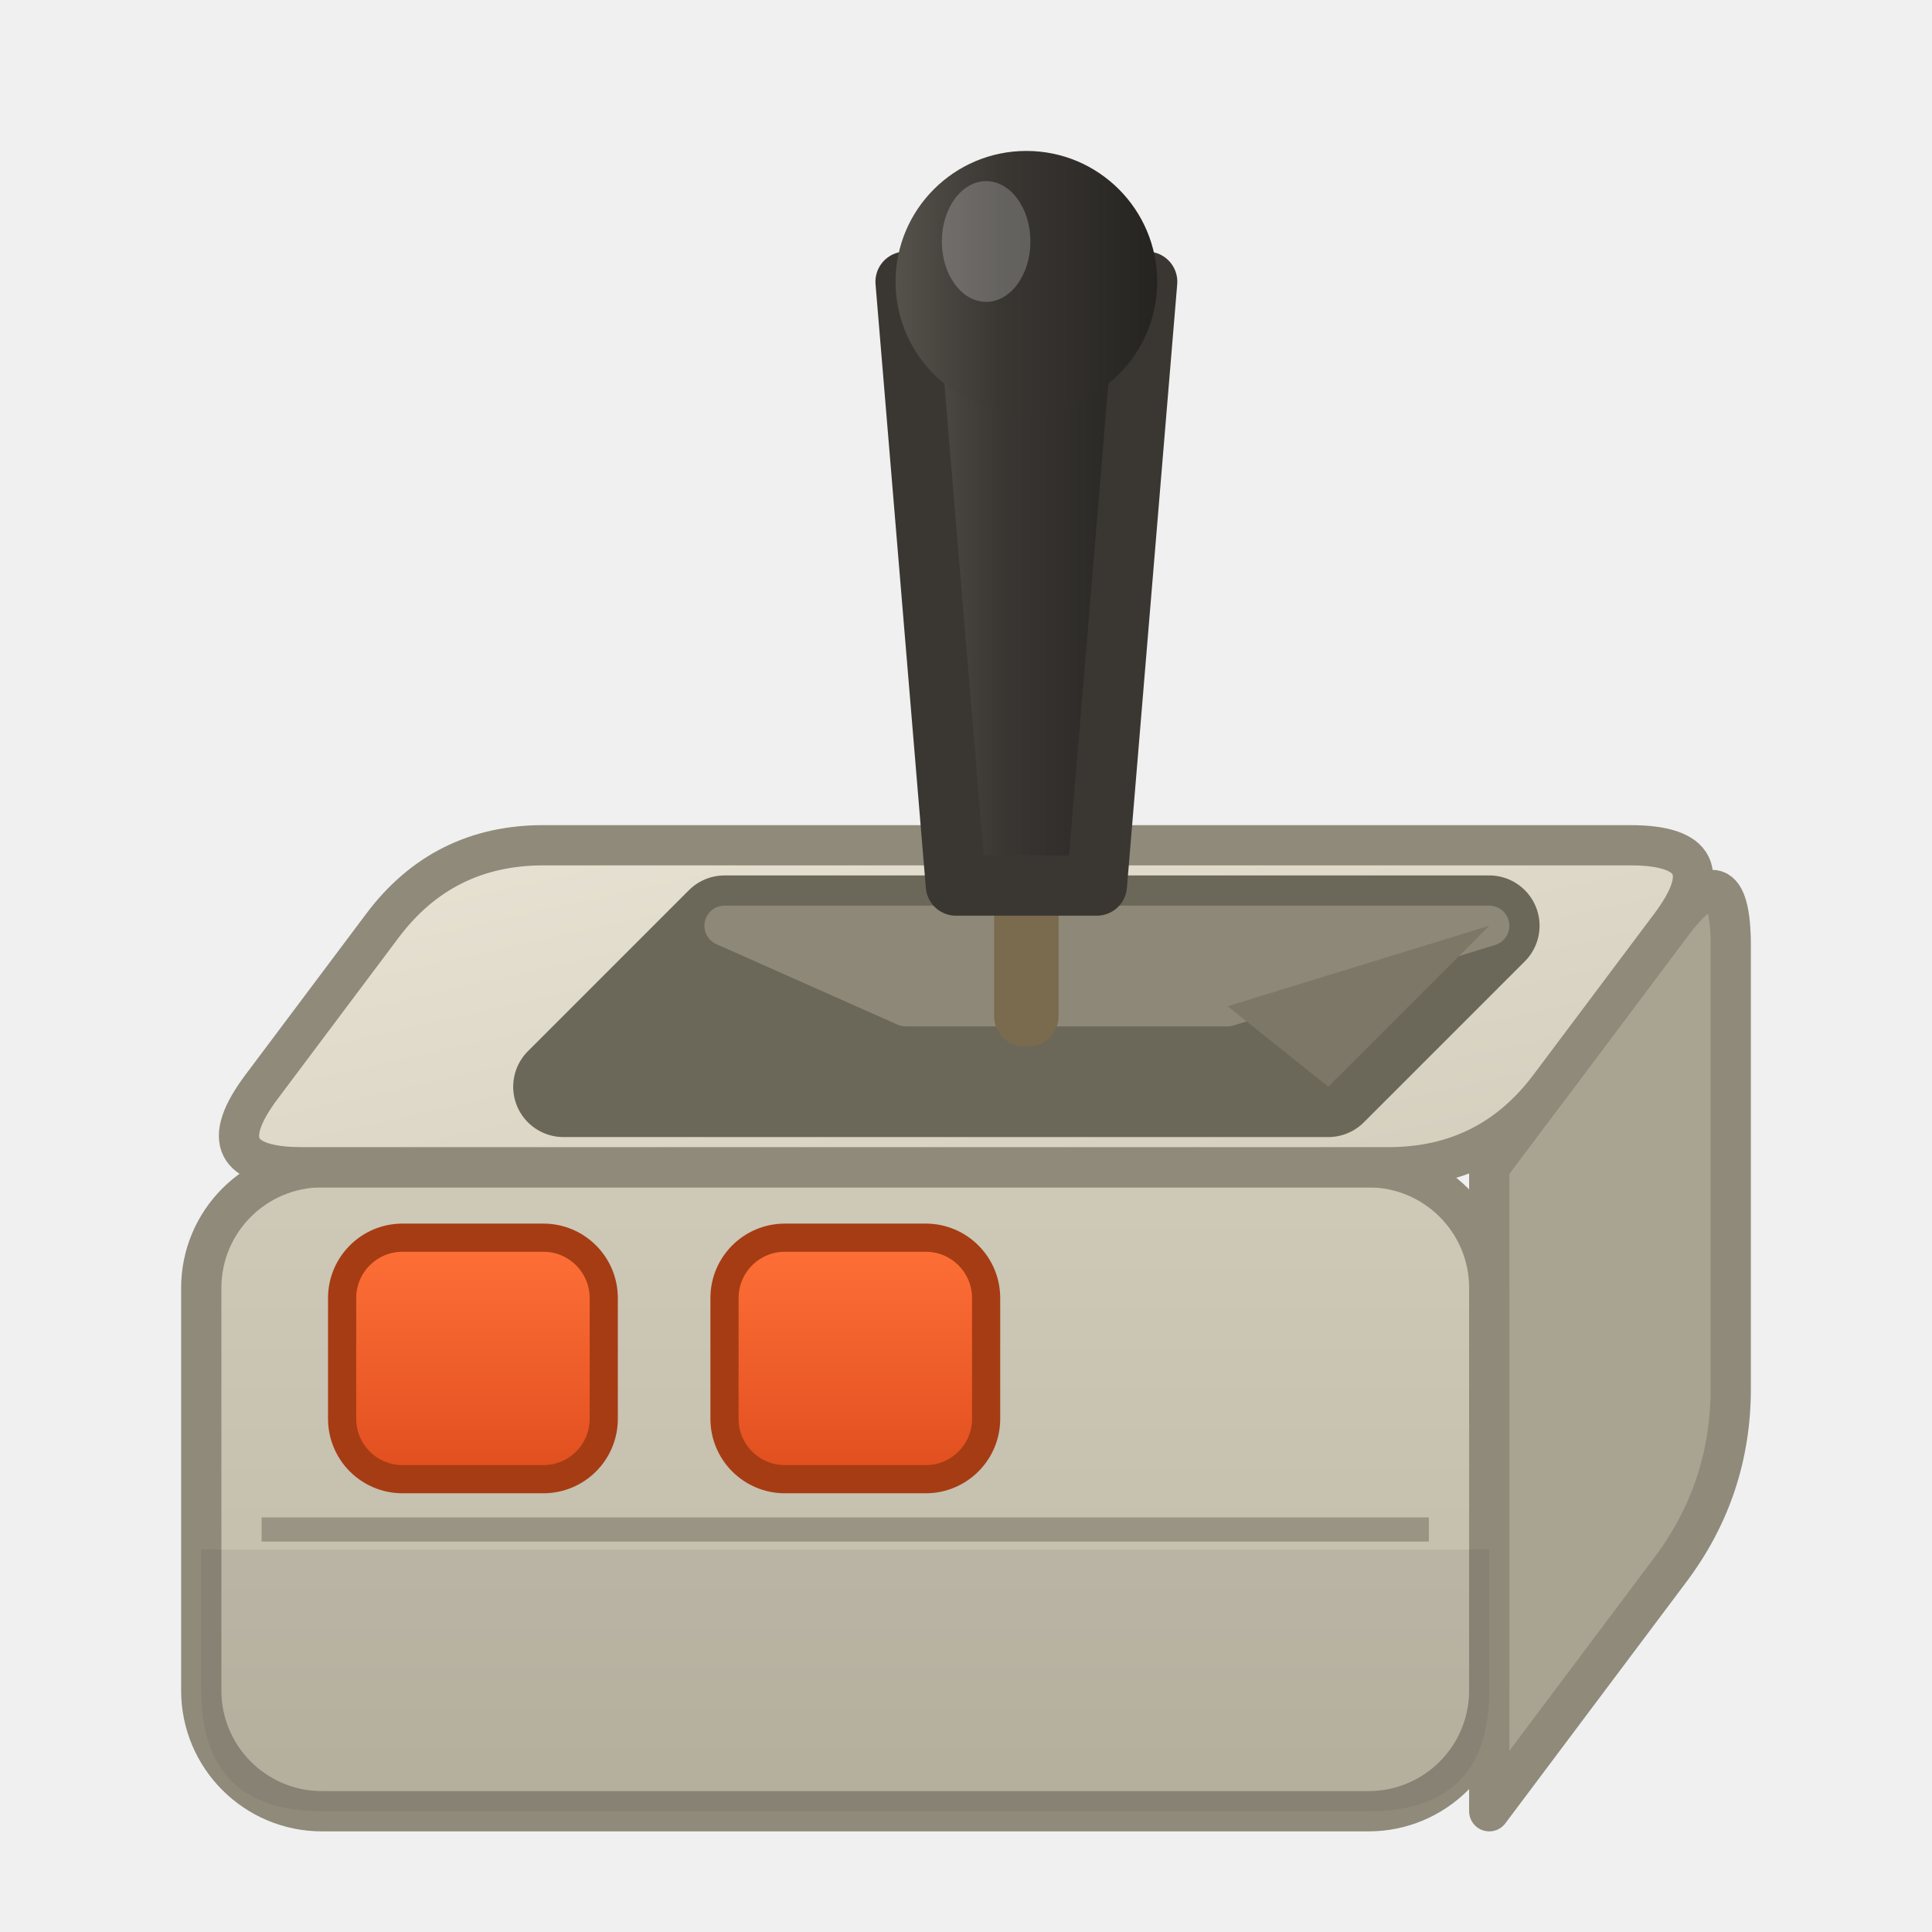
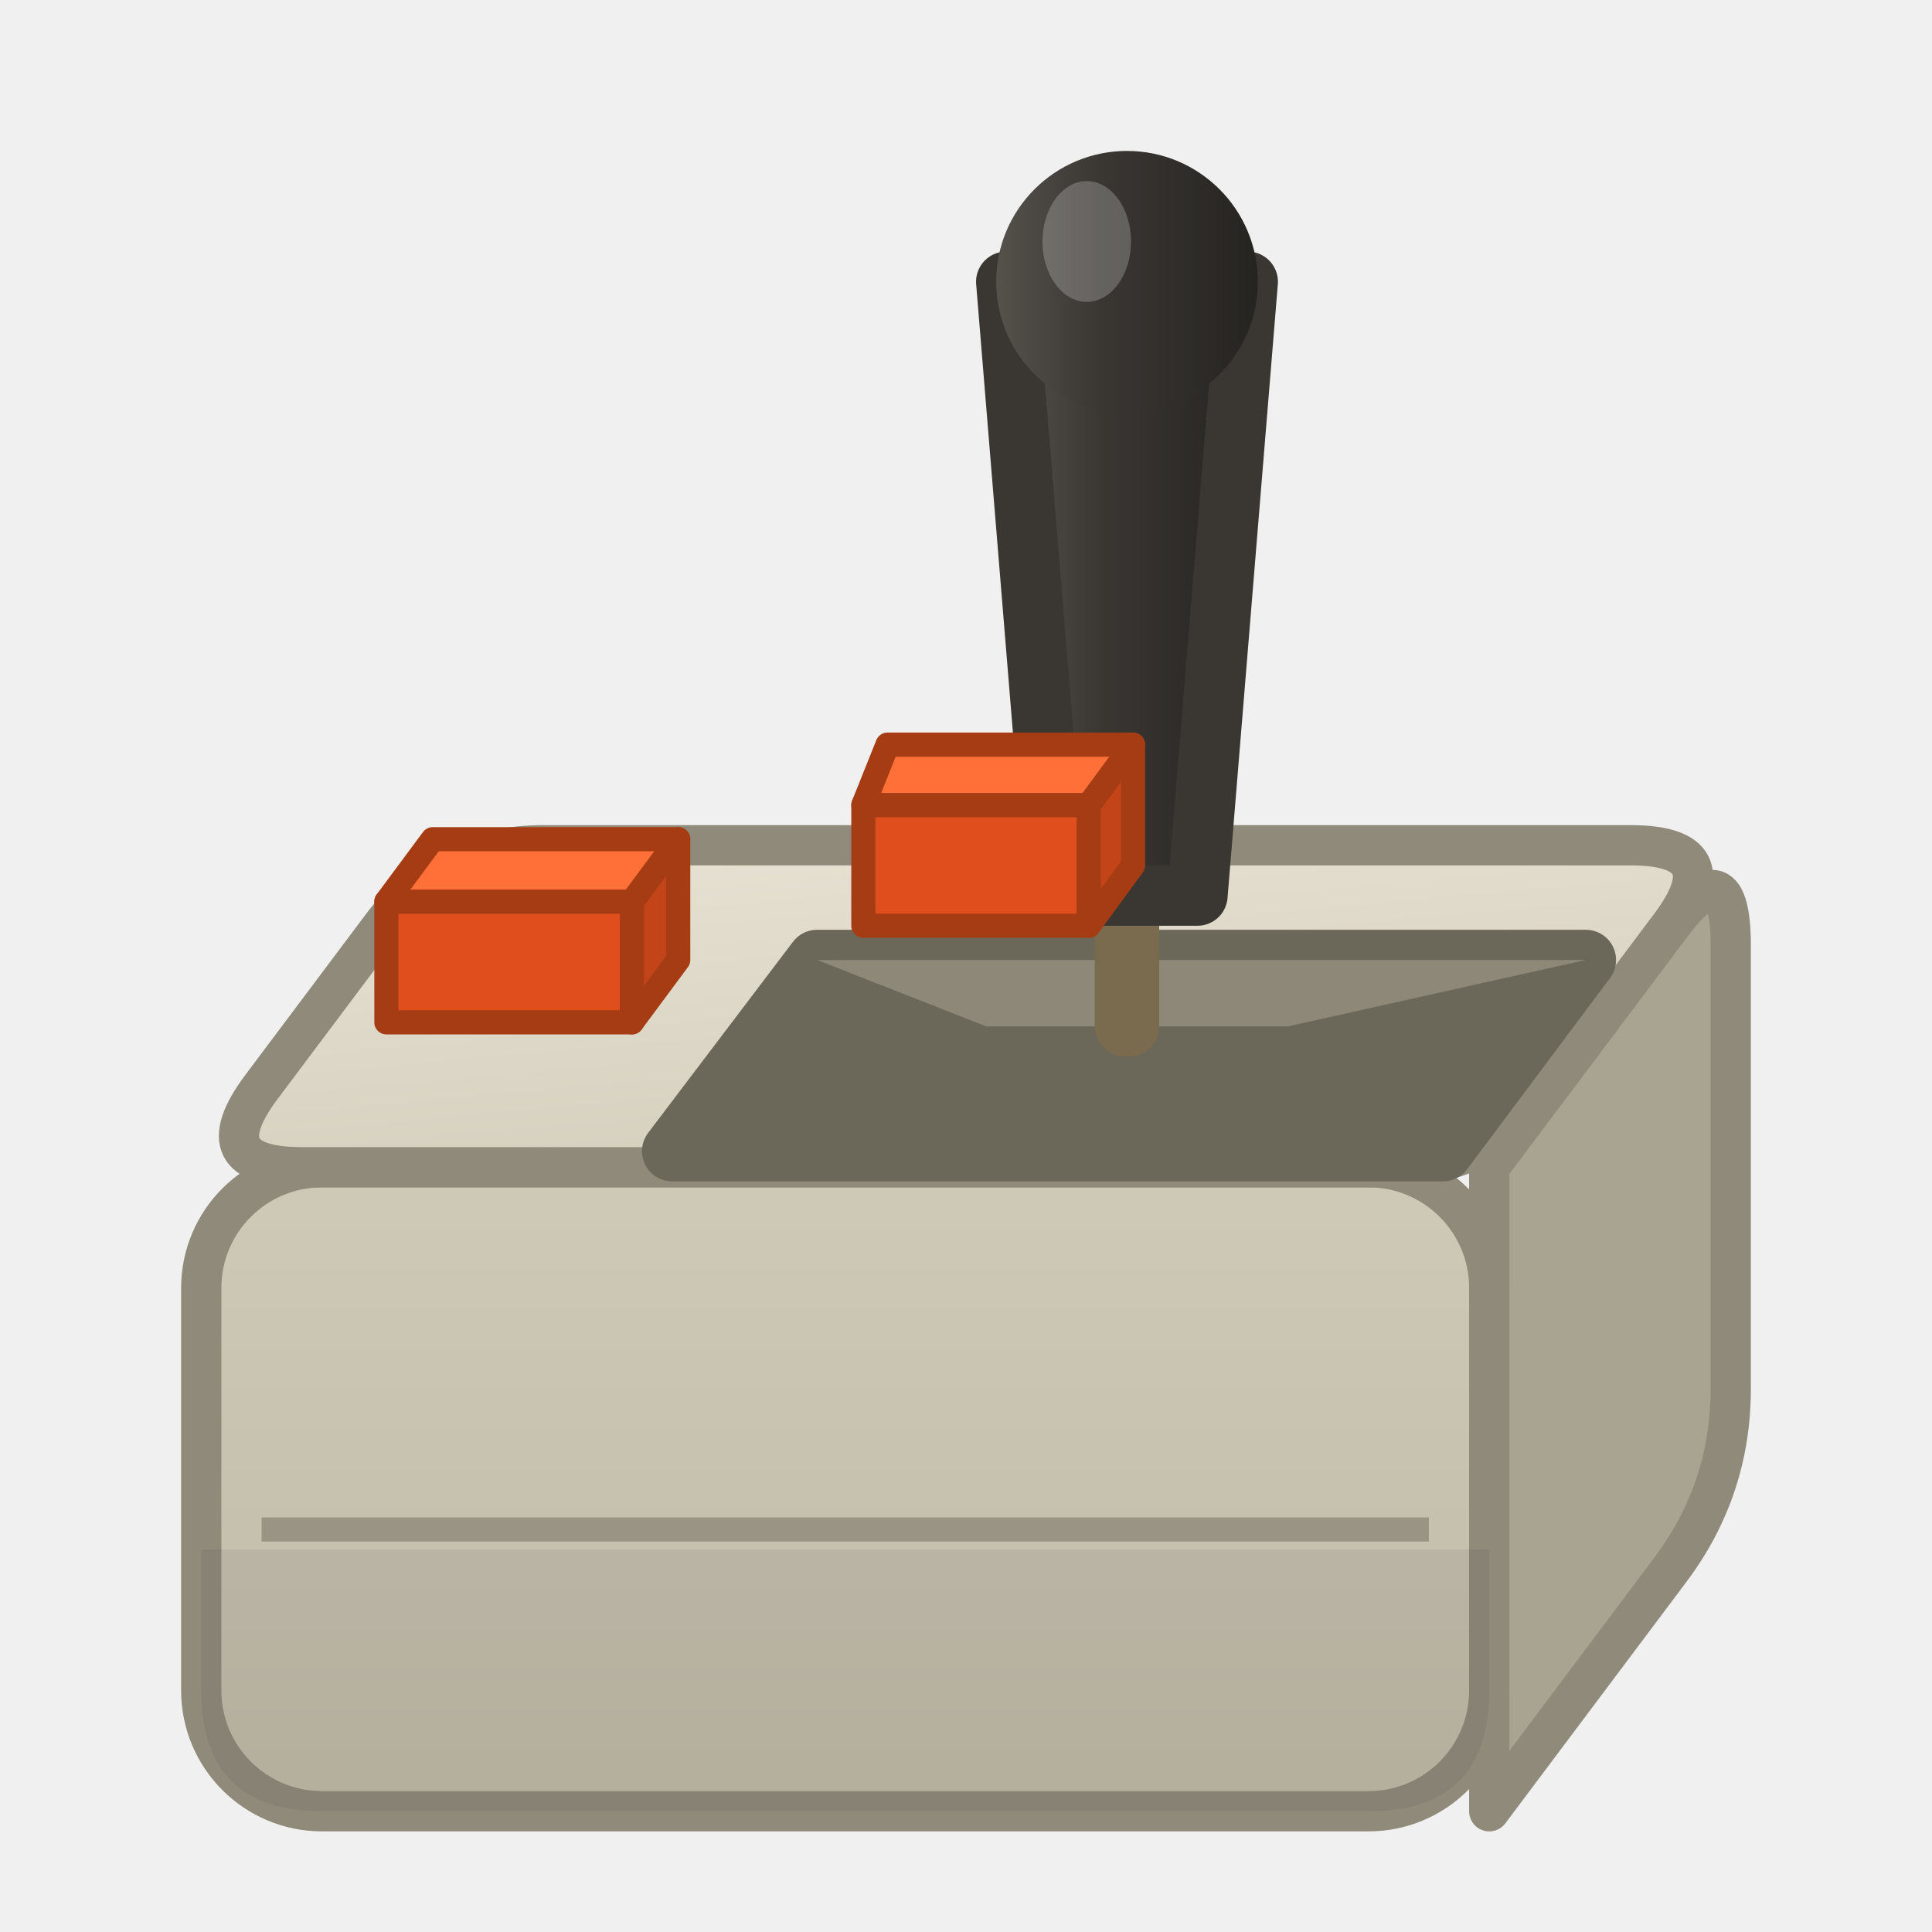
<svg xmlns="http://www.w3.org/2000/svg" viewBox="0 0 96 96" width="96" height="96">
  <defs>
-     <linearGradient id="sTop" x1="0" y1="0" x2="1" y2="1">
+     <linearGradient id="jTop" x1="0" y1="0" x2="0.4" y2="1">
      <stop offset="0" stop-color="#E8E3D4" />
-       <stop offset="1" stop-color="#D3CDBC" />
+       <stop offset="1" stop-color="#D5CFBE" />
    </linearGradient>
-     <linearGradient id="sFront" x1="0" y1="0" x2="0" y2="1">
+     <linearGradient id="jFront" x1="0" y1="0" x2="0" y2="1">
      <stop offset="0" stop-color="#CFC9B8" />
      <stop offset="1" stop-color="#BFB9A7" />
    </linearGradient>
-     <linearGradient id="sBtn" x1="0" y1="0" x2="0" y2="1">
-       <stop offset="0" stop-color="#FF7038" />
-       <stop offset="1" stop-color="#E04E1E" />
-     </linearGradient>
-     <linearGradient id="sStick" x1="0" y1="0" x2="1" y2="0">
+     <linearGradient id="jStick" x1="0" y1="0" x2="1" y2="0">
      <stop offset="0" stop-color="#55514B" />
      <stop offset="0.4" stop-color="#3A3733" />
      <stop offset="1" stop-color="#262421" />
    </linearGradient>
  </defs>
  <path d="M 74,58 L 83,46 Q 86,42 86,47 L 86,69 Q 86,74 83,78 L 74,90 Z" fill="#A9A392" stroke="#8F8A7A" stroke-width="2" stroke-linejoin="round" />
-   <rect x="10" y="58" width="64" height="32" rx="6" fill="url(#sFront)" stroke="#8F8A7A" stroke-width="2" />
+   <rect x="10" y="58" width="64" height="32" rx="6" fill="url(#jFront)" stroke="#8F8A7A" stroke-width="2" />
  <line x1="13" y1="76" x2="71" y2="76" stroke="#8F8A7A" stroke-width="1.2" opacity="0.8" />
  <path d="M 10,77 h 64 v 7 q 0,6 -6,6 H 16 q -6,0 -6,-6 Z" fill="#000000" opacity="0.06" />
-   <path d="M 13,54 L 19,46 Q 22,42 27,42 L 81,42 Q 86,42 83,46 L 77,54 Q 74,58 69,58 L 15,58 Q 10,58 13,54 Z" fill="url(#sTop)" stroke="#8F8A7A" stroke-width="2" stroke-linejoin="round" />
-   <polygon points="28,54 66,54 74,46 36,46" fill="#6B6759" stroke="#6B6759" stroke-width="5" stroke-linejoin="round" />
-   <polygon points="36,46 74,46 61,50 45,50" fill="#8D8877" stroke="#8D8877" stroke-width="2" stroke-linejoin="round" />
-   <polygon points="66,54 74,46 61,50" fill="#7C7767" />
-   <rect x="49.4" y="42" width="3.2" height="10" rx="1.5" fill="#7A6A4E" />
-   <polygon points="47.5,44 54.5,44 57,14 45,14" fill="url(#sStick)" stroke="#3A3733" stroke-width="3" stroke-linejoin="round" />
-   <circle cx="51" cy="14" r="6.5" fill="url(#sStick)" />
-   <ellipse cx="49" cy="12" rx="2.2" ry="3" fill="#FFFFFF" opacity="0.22" />
-   <rect x="17" y="61.5" width="13" height="12" rx="3" fill="url(#sBtn)" stroke="#A63C14" stroke-width="1.4" />
-   <rect x="36" y="61.5" width="13" height="12" rx="3" fill="url(#sBtn)" stroke="#A63C14" stroke-width="1.4" />
+   <path d="M 13,54 L 19,46 Q 22,42 27,42 L 81,42 Q 86,42 83,46 L 77,54 Q 74,58 69,58 L 15,58 Q 10,58 13,54 Z" fill="url(#jTop)" stroke="#8F8A7A" stroke-width="2" stroke-linejoin="round" />
+   <polygon points="33.4,57.2 71.7,57.2 78.8,47.7 40.6,47.7" fill="#6B6759" stroke="#6B6759" stroke-width="3" stroke-linejoin="round" />
+   <polygon points="40.6,47.7 78.8,47.7 64,51 49,51" fill="#8D8877" />
+   <rect x="54.4" y="42.5" width="3.2" height="10" rx="1.5" fill="#7A6A4E" />
+   <polygon points="52.5,44.5 59.5,44.5 62,14 50,14" fill="url(#jStick)" stroke="#3A3733" stroke-width="3" stroke-linejoin="round" />
+   <circle cx="56" cy="14" r="6.5" fill="url(#jStick)" />
+   <ellipse cx="54" cy="12" rx="2.2" ry="3" fill="#FFFFFF" opacity="0.22" />
+   <polygon points="42.9,40 54.1,40 54.1,46 42.9,46" fill="#E04E1E" stroke="#A63C14" stroke-width="1.2" stroke-linejoin="round" />
+   <polygon points="54.1,40 56.3,37 56.3,43 54.1,46" fill="#C24418" stroke="#A63C14" stroke-width="1.2" stroke-linejoin="round" />
+   <polygon points="44.1,37 56.3,37 54.1,40 42.9,40" fill="#FF7038" stroke="#A63C14" stroke-width="1.2" stroke-linejoin="round" />
+   <polygon points="19.2,44.8 31.4,44.8 31.4,50.8 19.2,50.8" fill="#E04E1E" stroke="#A63C14" stroke-width="1.2" stroke-linejoin="round" />
+   <polygon points="31.4,44.8 33.7,41.7 33.7,47.7 31.4,50.8" fill="#C24418" stroke="#A63C14" stroke-width="1.2" stroke-linejoin="round" />
+   <polygon points="21.5,41.7 33.7,41.7 31.4,44.8 19.2,44.8" fill="#FF7038" stroke="#A63C14" stroke-width="1.2" stroke-linejoin="round" />
</svg>
